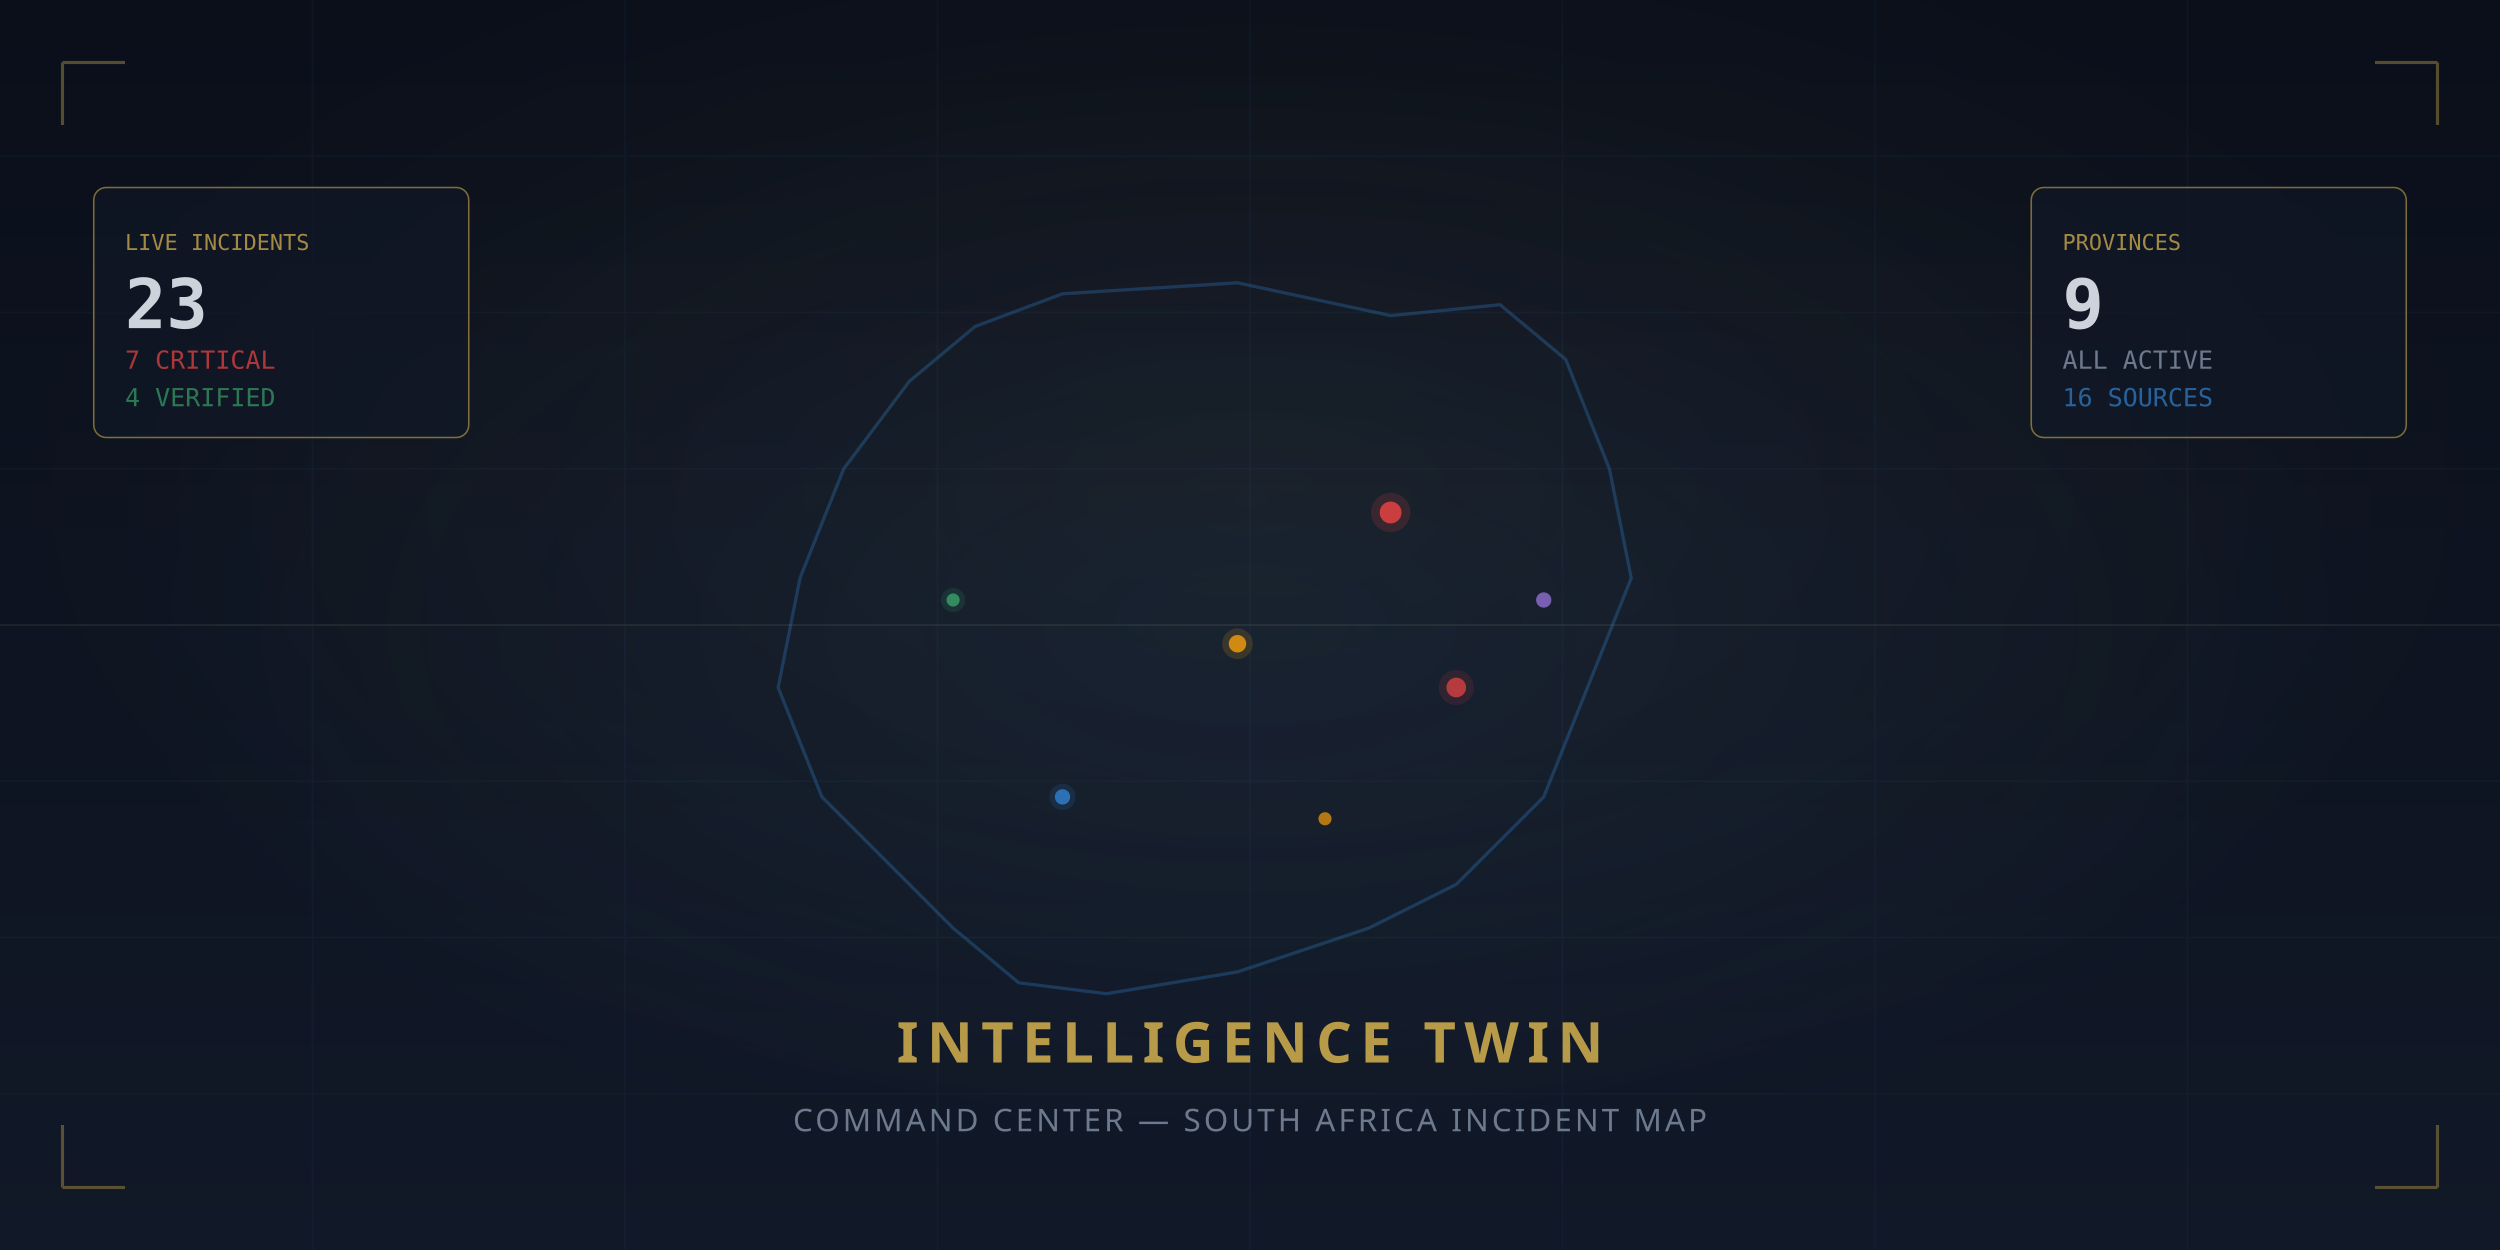
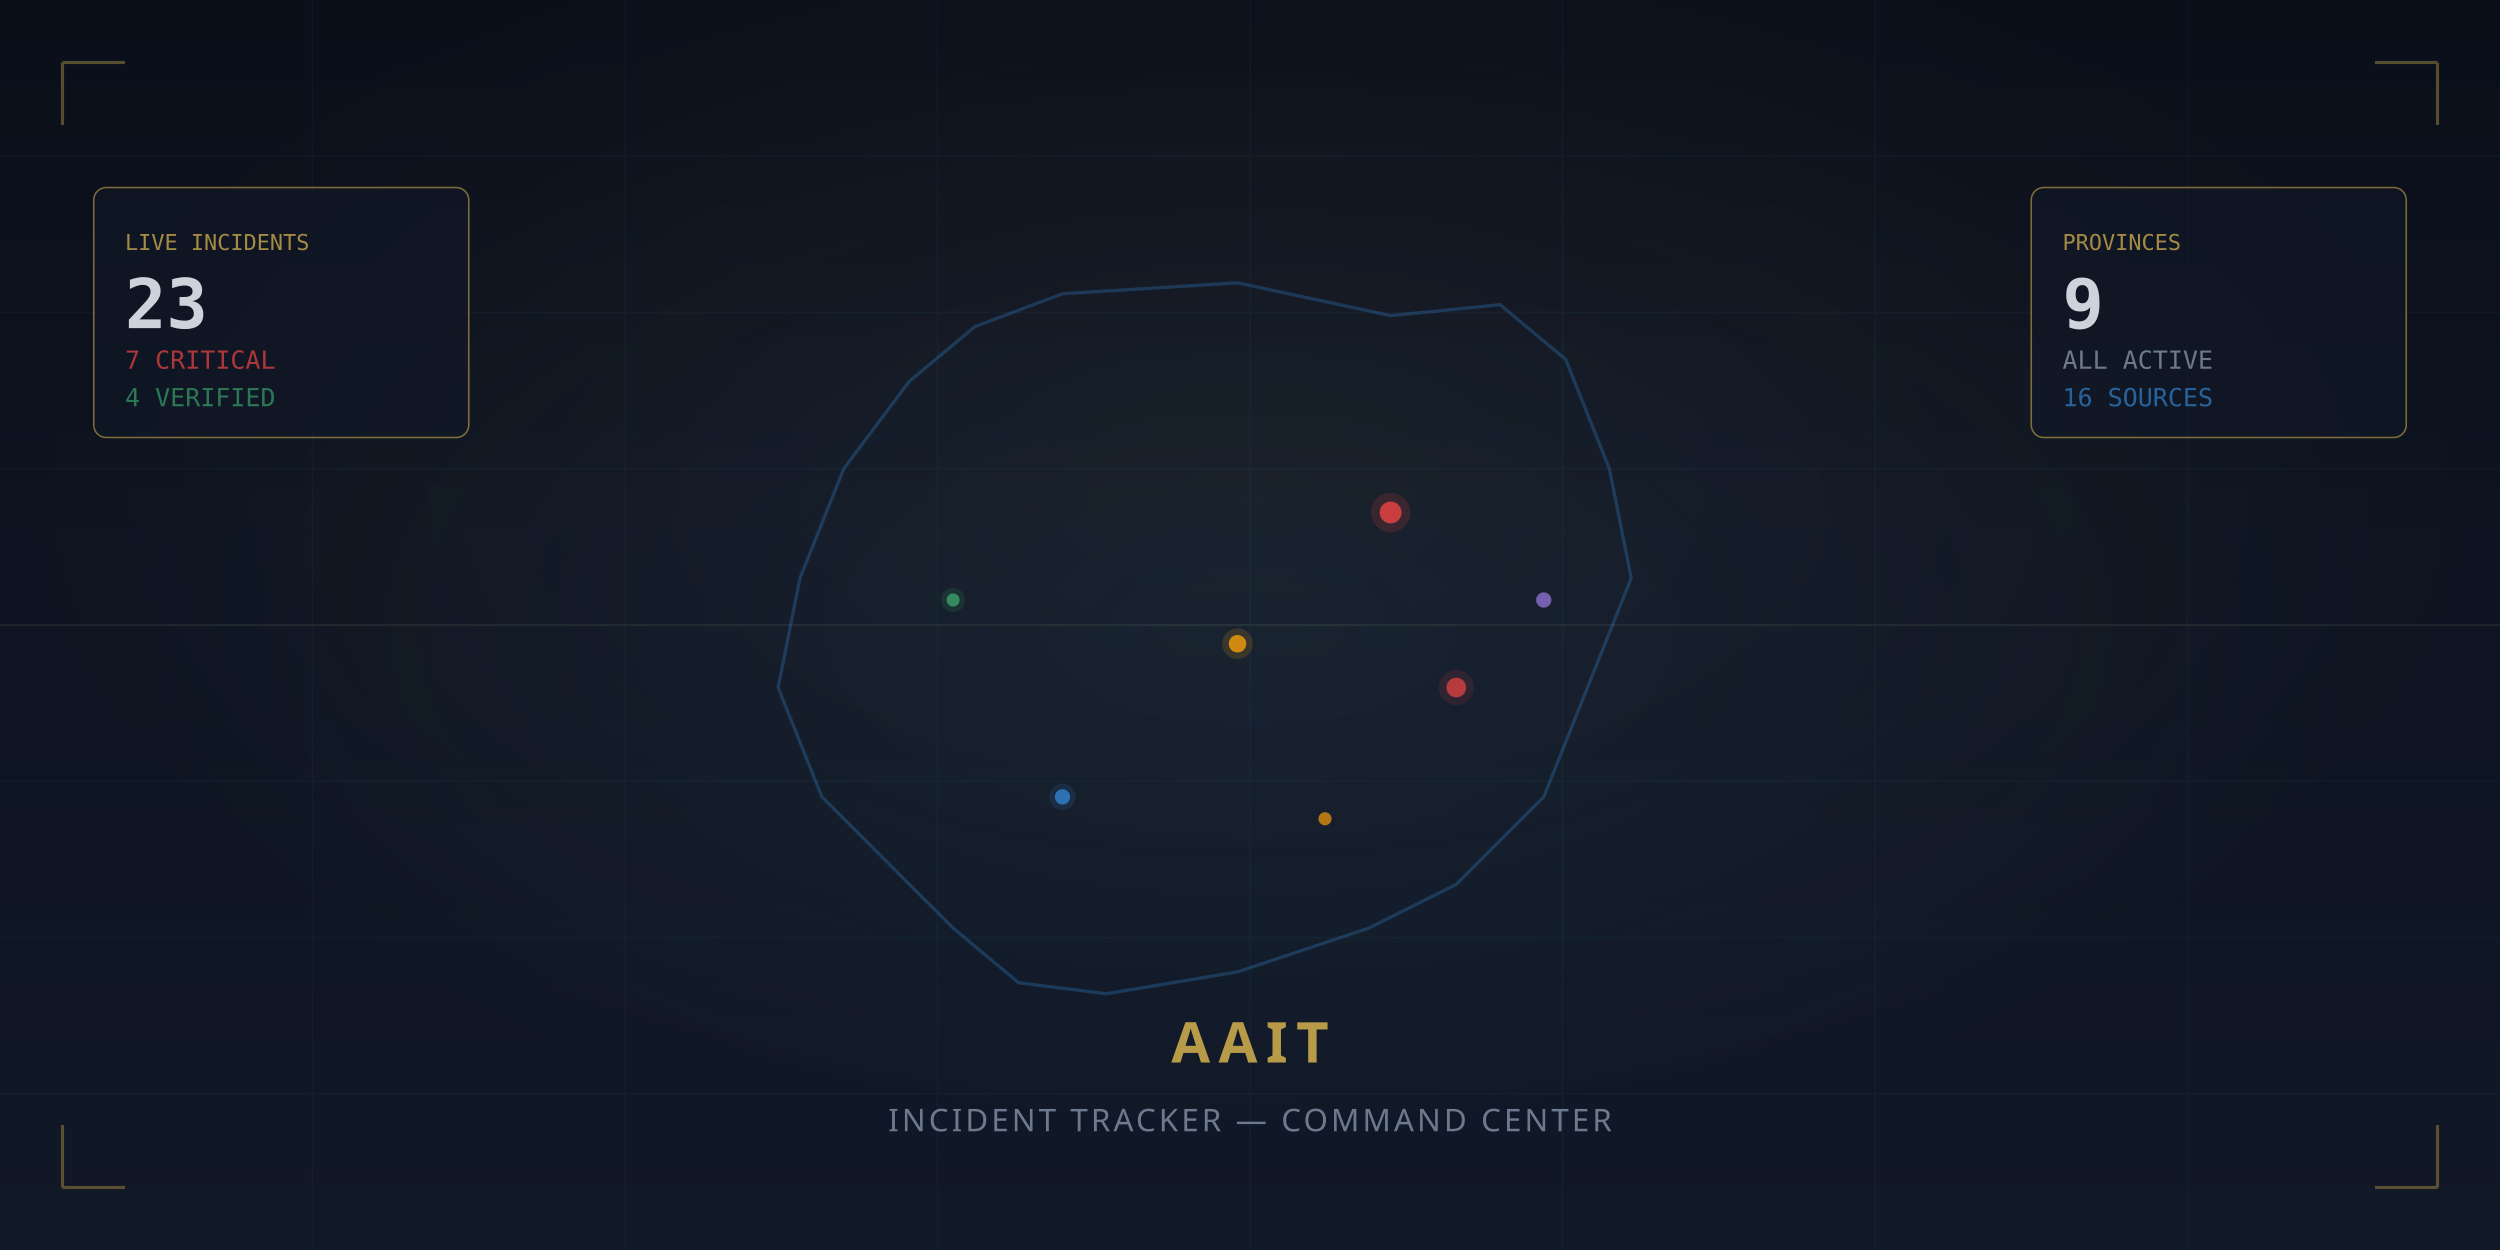
<svg xmlns="http://www.w3.org/2000/svg" viewBox="0 0 800 400">
  <defs>
    <linearGradient id="bg" x1="0" y1="0" x2="0" y2="1">
      <stop offset="0%" stop-color="#0a0f1a" />
      <stop offset="100%" stop-color="#111827" />
    </linearGradient>
    <radialGradient id="mapGlow" cx="50%" cy="50%" r="45%">
      <stop offset="0%" stop-color="#3182ce" stop-opacity="0.08" />
      <stop offset="100%" stop-color="#3182ce" stop-opacity="0" />
    </radialGradient>
    <radialGradient id="screenGlow" cx="50%" cy="40%" r="50%">
      <stop offset="0%" stop-color="#c9a84c" stop-opacity="0.06" />
      <stop offset="100%" stop-color="#c9a84c" stop-opacity="0" />
    </radialGradient>
  </defs>
  <rect width="800" height="400" fill="url(#bg)" />
  <rect width="800" height="400" fill="url(#screenGlow)" />
  <g opacity="0.06" stroke="#3182ce" stroke-width="0.5">
    <line x1="0" y1="50" x2="800" y2="50" />
    <line x1="0" y1="100" x2="800" y2="100" />
    <line x1="0" y1="150" x2="800" y2="150" />
    <line x1="0" y1="200" x2="800" y2="200" />
    <line x1="0" y1="250" x2="800" y2="250" />
    <line x1="0" y1="300" x2="800" y2="300" />
    <line x1="0" y1="350" x2="800" y2="350" />
    <line x1="100" y1="0" x2="100" y2="400" />
    <line x1="200" y1="0" x2="200" y2="400" />
    <line x1="300" y1="0" x2="300" y2="400" />
    <line x1="400" y1="0" x2="400" y2="400" />
    <line x1="500" y1="0" x2="500" y2="400" />
    <line x1="600" y1="0" x2="600" y2="400" />
    <line x1="700" y1="0" x2="700" y2="400" />
  </g>
  <g transform="translate(200,80) scale(0.7)" fill="none" stroke="#3182ce" stroke-width="1.5" opacity="0.3">
    <path d="M200,20 L280,15 L350,30 L400,25 L430,50 L450,100 L460,150 L440,200 L420,250 L380,290 L340,310 L280,330 L220,340 L180,335 L150,310 L120,280 L90,250 L70,200 L80,150 L100,100 L130,60 L160,35Z" />
  </g>
  <rect width="800" height="400" fill="url(#mapGlow)" />
  <g transform="translate(200,80) scale(0.7)">
    <circle cx="350" cy="120" r="5" fill="#ef4444" opacity="0.8" />
    <circle cx="350" cy="120" r="9" fill="#ef4444" opacity="0.15" />
    <circle cx="280" cy="180" r="4" fill="#f59e0b" opacity="0.8" />
    <circle cx="280" cy="180" r="7" fill="#f59e0b" opacity="0.15" />
    <circle cx="200" cy="250" r="3.5" fill="#3182ce" opacity="0.8" />
    <circle cx="200" cy="250" r="6" fill="#3182ce" opacity="0.15" />
    <circle cx="380" cy="200" r="4.5" fill="#ef4444" opacity="0.7" />
    <circle cx="380" cy="200" r="8" fill="#ef4444" opacity="0.12" />
    <circle cx="150" cy="160" r="3" fill="#38a169" opacity="0.8" />
    <circle cx="150" cy="160" r="5.5" fill="#38a169" opacity="0.15" />
    <circle cx="320" cy="260" r="3" fill="#f59e0b" opacity="0.7" />
    <circle cx="420" cy="160" r="3.5" fill="#9f7aea" opacity="0.7" />
  </g>
  <rect x="30" y="60" width="120" height="80" rx="4" fill="#111827" stroke="#c9a84c" stroke-width="0.5" opacity="0.6" />
  <text x="40" y="80" fill="#c9a84c" font-family="monospace" font-size="7" opacity="0.8">LIVE INCIDENTS</text>
  <text x="40" y="105" fill="#e2e8f0" font-family="monospace" font-size="22" font-weight="700" opacity="0.9">23</text>
  <text x="40" y="118" fill="#ef4444" font-family="monospace" font-size="8" opacity="0.7">7 CRITICAL</text>
  <text x="40" y="130" fill="#38a169" font-family="monospace" font-size="8" opacity="0.7">4 VERIFIED</text>
  <rect x="650" y="60" width="120" height="80" rx="4" fill="#111827" stroke="#c9a84c" stroke-width="0.5" opacity="0.6" />
  <text x="660" y="80" fill="#c9a84c" font-family="monospace" font-size="7" opacity="0.8">PROVINCES</text>
  <text x="660" y="105" fill="#e2e8f0" font-family="monospace" font-size="22" font-weight="700" opacity="0.9">9</text>
  <text x="660" y="118" fill="#94a3b8" font-family="monospace" font-size="8" opacity="0.7">ALL ACTIVE</text>
  <text x="660" y="130" fill="#3182ce" font-family="monospace" font-size="8" opacity="0.7">16 SOURCES</text>
  <line x1="0" y1="200" x2="800" y2="200" stroke="#c9a84c" stroke-width="0.5" opacity="0.1" />
-   <text x="400" y="340" text-anchor="middle" fill="#c9a84c" font-family="system-ui,sans-serif" font-size="18" font-weight="700" letter-spacing="0.15em" opacity="0.9">INTELLIGENCE TWIN</text>
-   <text x="400" y="362" text-anchor="middle" fill="#94a3b8" font-family="system-ui,sans-serif" font-size="10" letter-spacing="0.1em" opacity="0.7">COMMAND CENTER — SOUTH AFRICA INCIDENT MAP</text>
+   <text x="400" y="340" text-anchor="middle" fill="#c9a84c" font-family="system-ui,sans-serif" font-size="18" font-weight="700" letter-spacing="0.15em" opacity="0.9">AAIT</text>
+   <text x="400" y="362" text-anchor="middle" fill="#94a3b8" font-family="system-ui,sans-serif" font-size="10" letter-spacing="0.1em" opacity="0.7">INCIDENT TRACKER — COMMAND CENTER</text>
  <path d="M20,20 L20,40 M20,20 L40,20" stroke="#c9a84c" stroke-width="1" opacity="0.4" />
  <path d="M780,20 L780,40 M780,20 L760,20" stroke="#c9a84c" stroke-width="1" opacity="0.4" />
  <path d="M20,380 L20,360 M20,380 L40,380" stroke="#c9a84c" stroke-width="1" opacity="0.4" />
  <path d="M780,380 L780,360 M780,380 L760,380" stroke="#c9a84c" stroke-width="1" opacity="0.4" />
</svg>
